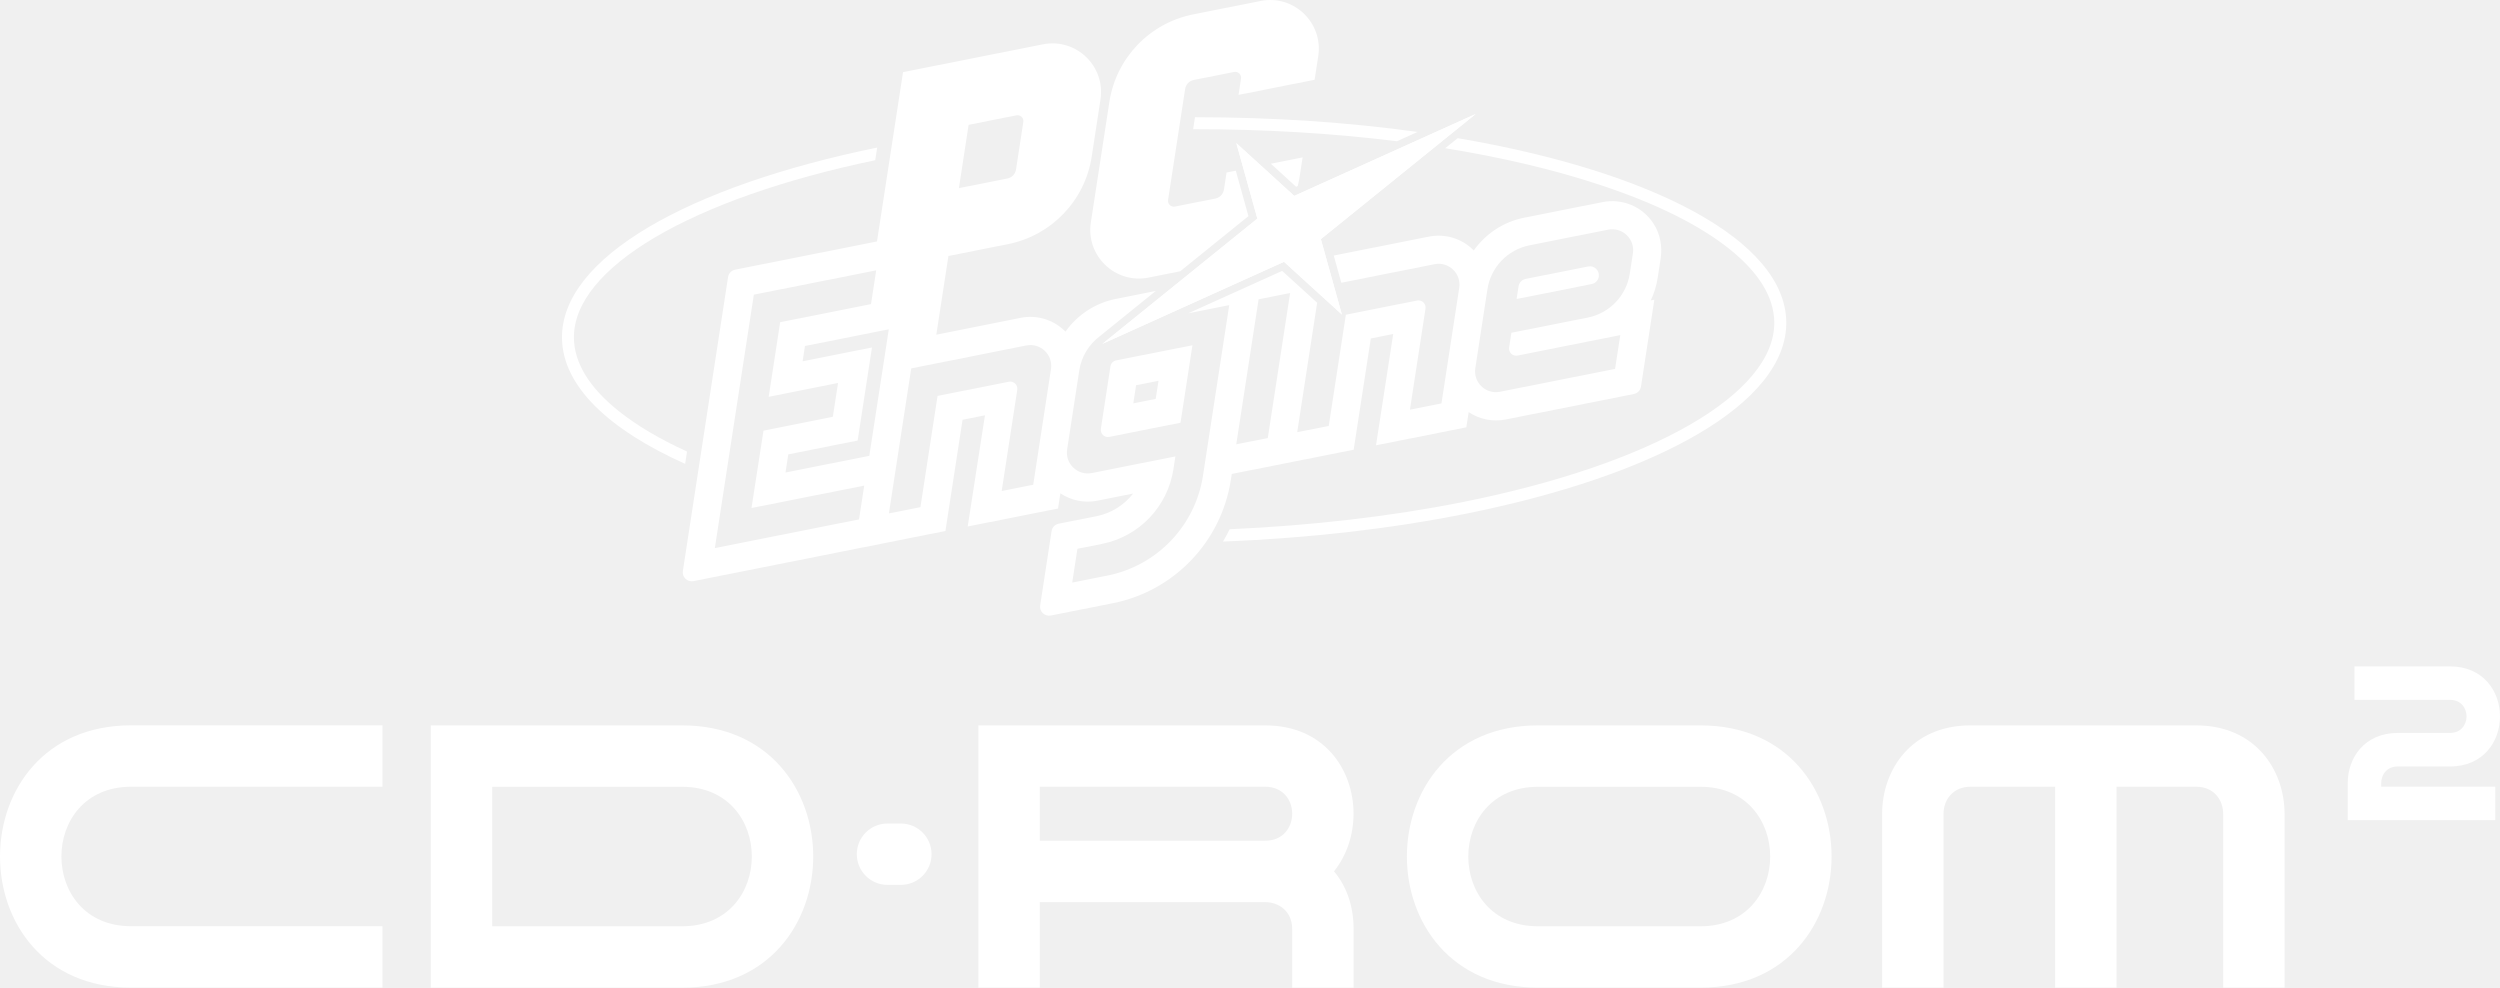
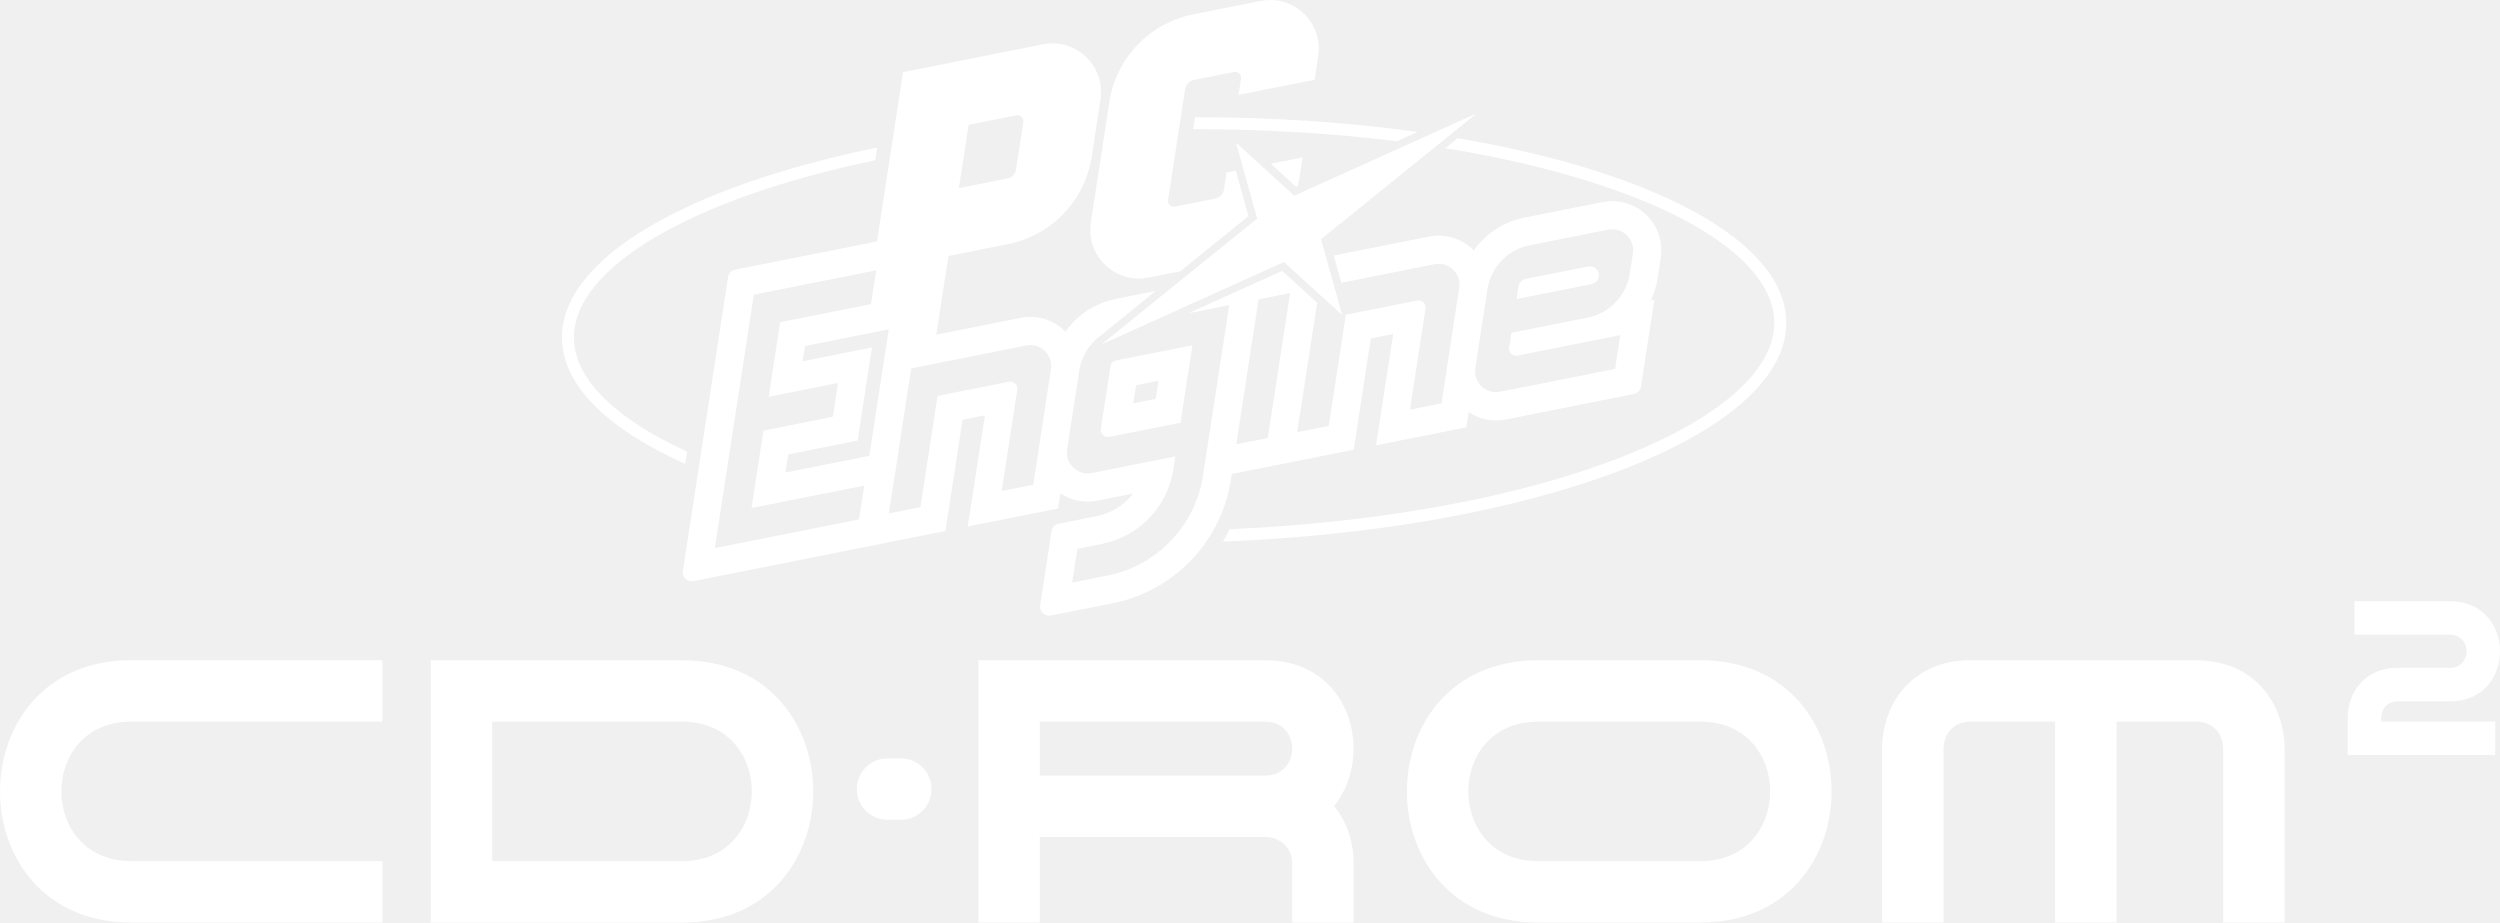
- <svg xmlns="http://www.w3.org/2000/svg" version="1.1" id="Layer_1" x="0px" y="0px" viewBox="0 0 3839 1516.6" style="enable-background:new 0 0 3839 1516.6;" xml:space="preserve">
+ <svg xmlns="http://www.w3.org/2000/svg" version="1.1" id="Layer_1" x="0px" y="0px" viewBox="0 0 3839 1416.7" style="enable-background:new 0 0 3839 1516.6;" preserveAspectRatio="xMidYMin">
  <style type="text/css">
	.st0{fill:#FFFFFF;}
</style>
-   <g>
-     <g>
-       <g>
-         <polygon class="st0" points="2266.1,175 1987.4,300.8 1898.5,219.8 1930.8,335.7 1693,527.9 1971.7,402 2060.6,483 2028.3,367.2         " />
-         <g>
-           <polygon class="st0" points="2266.1,175 1987.4,300.8 1898.5,219.8 1930.8,335.7 1693,527.9 1971.7,402 2060.6,483       2028.3,367.2     " />
-         </g>
-         <g>
-           <path class="st0" d="M1990.3,286.8l2.5-1.1c1.2-4.7,2.1-9.4,2.9-14.2l4.6-29.8l-48.8,9.7L1990.3,286.8z" />
-           <path class="st0" d="M1763.7,426.3l48.6-9.7l104.8-84.7l-19.4-69.8l-14.2,2.8l-4,26.2c-1.1,6.9-6.3,12.4-13.2,13.8l-62,12.3      c-6.1,1.2-11.6-4-10.6-10.2l26.2-170.4c1.1-6.9,6.3-12.4,13.2-13.8l62-12.3c6.1-1.2,11.6,4,10.6,10.2l-3.8,25l116.8-23.2      l5.6-36.3c7.9-51.3-37.6-94.9-88.5-84.7l-103.5,20.6C1765.3,35.4,1714,89,1703.6,156.3l-28.5,185.3      C1667.2,392.9,1712.7,436.4,1763.7,426.3z" />
-         </g>
-         <path class="st0" d="M950,631.2c-45-36-68.1-73.7-68.7-112C879.9,411.6,1060.9,305.1,1344,246l3-19.4     C1057,286,861.3,396,863,519.5c1,73.2,71.2,139.9,189.1,192.8l2.9-18.9C1012.9,674.2,977.8,653.4,950,631.2z" />
-         <path class="st0" d="M1835,180l-2.8,18.4c108.7-0.1,214.2,6.2,312.9,18.5l31.7-14.3C2071.3,188,1956,180,1835,180z" />
-         <path class="st0" d="M2238.4,212.2l-19.1,15.4c87.3,14.1,168.1,33.2,239.4,56.9c84.7,28.1,151,61.1,197.2,98     c45,36,68.1,73.7,68.7,112c1.5,109.8-186.9,218.5-480,276.8c-109.7,21.8-231.5,35.9-356.3,41.4c-3.2,6.4-6.6,12.7-10.3,18.9     c133.2-5.2,258.5-19.9,370.2-42.2c295.9-58.9,496.4-170.1,494.8-295.1C2741.3,369.1,2537,263,2238.4,212.2z" />
-         <g>
-           <path class="st0" d="M2438.8,409.2l-96,19.1c-5.7,1.1-10,5.7-10.9,11.4l-3,19.4l115.3-22.9c5.7-1.1,10-5.7,10.9-11.4l0,0      C2456.5,415.4,2448.2,407.3,2438.8,409.2z" />
-           <path class="st0" d="M1705.2,562.6l-14.7,95.8c-1.2,7.6,5.5,14,13,12.5l109.3-21.8l18.3-118.9L1714,553.4      C1709.4,554.3,1705.9,558,1705.2,562.6z M1744.6,591.5l34.4-6.8l-4.3,27.9l-34.4,6.8L1744.6,591.5z" />
-           <path class="st0" d="M2538.7,342.7c-17.2-26-48.1-38.2-77.5-32.4l-120.7,24c-31.9,6.3-59.3,24.8-77.4,50.3      c-0.6-0.6-1.2-1.2-1.8-1.8c-17.7-17-42.7-24.2-66.8-19.5l-146.4,29.1l11.6,41.8l143.2-28.5c21.8-4.3,41.3,14.3,37.9,36.3      l-27.3,177.5l-48.4,9.6L2189,474c1.2-7.6-5.5-14-13-12.5l-109.3,21.8l-26.3,170.8l-48.4,9.6l30.6-198.8l-53.7-48.9l-144.2,65.1      l14.5-2.9l48.4-9.6l0,0l-40.3,261.8c-11.8,77-70.6,138.3-146.9,153.5l-53.9,10.7l8-51.9l37.7-7.5      c57-11.3,100.8-57.1,109.7-114.6l3-19.7l-128.3,25.5c-21.8,4.3-41.3-14.3-37.9-36.3l18.6-121.1c3.3-21.6,15-40.3,31.7-52.8      l0.1-0.1l85.7-69.3l-61.3,12.2c-31.9,6.3-59.3,24.8-77.4,50.3c-0.6-0.6-1.2-1.2-1.8-1.8c-17.7-17-42.7-24.2-66.8-19.5      L1437.8,514l3.6-23.5l15-97.4l91.5-18.2c66.8-13.3,118.1-66.9,128.5-134.2l13.5-87.9c7.9-51.3-37.6-94.9-88.5-84.7l-214.7,42.7      l-40,260l-217.8,43.3c-5.7,1.1-10,5.7-10.9,11.4l-69.4,451.3c-1.5,9.4,6.9,17.4,16.3,15.6l292.4-58.2l0,0l94.5-18.8l26.3-170.8      l34.4-6.9L1486,808.5l138.7-27.6l3.6-23.4c16.5,11.1,36.9,15.3,56.7,11.4l55-11c-13.7,17.6-33.5,30.3-56.3,34.8l-58,11.5      c-5.7,1.1-10,5.7-10.9,11.4l-17.5,114c-1.5,9.4,6.9,17.4,16.3,15.6l95.2-18.9c94.2-18.7,166.6-94.4,181.3-189.4l1.4-9.1      l93.6-18.6l0,0l93.6-18.6l26.3-170.8l34.4-6.9L2113,683.8l138.7-27.6l3.6-23.4c16.5,11.1,36.9,15.3,56.7,11.4l197-39.2      c5.7-1.1,10-5.7,10.9-11.4l20.5-133.4l-5.5,1.1c5.1-10.7,8.7-22.3,10.6-34.4l4.6-29.8C2553,378.1,2549.3,358.6,2538.7,342.7z       M1487.4,191.7l73.4-14.6c6.1-1.2,11.6,4,10.6,10.2l-11.2,73c-1.1,6.9-6.3,12.4-13.2,13.8l-74.5,14.8L1487.4,191.7z       M1319.1,797.6l-21,4.2l-24.7,4.9l-137.7,27.4l-38,7.6l59.9-389.2l16-3.2l118.3-23.5l53.6-10.7l-8,51.9l-15.4,3.1L1198,494.8      l-17.6,114.6l58.1-11.6l10.4-2.1l38-7.6l-8,51.9l-20.4,4.1l-28,5.6l-58.1,11.6L1154,780.1l127.3-25.3l7-1.4l38.8-7.7      L1319.1,797.6z M1206.2,725.6l4.3-27.9l106.5-21.2l22-142.9l-106.5,21.2l3.6-23.5l88.5-17.6l40.2-8l-5.7,37.3L1334.9,700      L1206.2,725.6z M1586.6,744.4l-48.4,9.6l23.9-155.3c1.2-7.6-5.5-14-13-12.5L1439.7,608l-26.3,170.8l-48.4,9.6l34.3-222.7      l176.7-35.2c21.8-4.3,41.3,14.3,37.9,36.3L1586.6,744.4z M1946.8,672.7l-48.4,9.6l34.3-222.7l48.4-9.6L1946.8,672.7z       M2507.5,389l-4.8,31.2c-5.2,33.9-31,60.8-64.6,67.5l-117.2,23.3l-3.5,22.5c-1.2,7.6,5.5,14,13,12.5l109.3-21.8l21.7-4.3      l26.7-5.3l-8,51.9l-9.1,1.8l-167.6,33.3c-21.8,4.3-41.3-14.3-37.9-36.3l18.6-121.1c5.2-33.9,31-60.8,64.6-67.5l120.7-24      C2491.4,348.4,2510.9,367.1,2507.5,389z" />
-         </g>
-       </g>
-     </g>
-     <g>
-       <path class="st0" d="M201.4,1516.6h385.9v-94.3H201.4c-142.8,0-142.8-214.2,0-214.2h385.9v-94.3H201.4    C-67.1,1113.9-67.1,1516.6,201.4,1516.6z" />
-       <path class="st0" d="M1047.4,1113.9L1047.4,1113.9l-385.9,0v400.6v2.2h385.9v0C1315.9,1516.6,1315.9,1113.9,1047.4,1113.9z     M1047.4,1422.4H755.8v-214.2h291.6C1190.2,1208.1,1190.2,1422.4,1047.4,1422.4z" />
-       <path class="st0" d="M2611.2,1113.9L2611.2,1113.9h-249.4c-268.5,0-268.5,402.7,0,402.7l249.4,0v0    C2879.7,1516.6,2879.7,1113.9,2611.2,1113.9z M2611.2,1422.4L2611.2,1422.4h-249.4c-142.8,0-142.8-214.2,0-214.2c0-11.4,0,0,0,0    h249.4v0C2754,1208.1,2754,1422.4,2611.2,1422.4z" />
-       <path class="st0" d="M1383.4,1264.6h-20.6c-26,0-47.1,21.1-47.1,47.1c0,26,21.1,47.1,47.1,47.1h20.6c26,0,47.1-21.1,47.1-47.1    C1430.5,1285.7,1409.4,1264.6,1383.4,1264.6z" />
-       <path class="st0" d="M2048.5,1338c19.9-24.8,30-56.6,30-88.4c0-67.9-45.2-135.7-135.7-135.7c0,0,0,0,0,0h-346.1l-94.3,0v0v402.7    h94.3v-131.3h346.1v0c20.7,0,41.5,13.8,41.5,41.5v89.9h94.3v-89.9h0C2078.5,1389.4,2066.9,1359.9,2048.5,1338z M1942.8,1291    C1942.8,1291,1942.8,1291,1942.8,1291l-346.1,0v-82.9h346.1v0c27.6,0,41.5,20.7,41.5,41.5C1984.3,1270.3,1970.5,1291,1942.8,1291z    " />
-       <path class="st0" d="M3372.3,1113.9h-346.4c-90.5,0-135.7,67.9-135.7,135.7v0v267h94.3v-267c0-20.7,13.8-41.5,41.5-41.5v0h129.9    v308.5h94.3v-308.5h122.2v0c27.6,0,41.5,20.7,41.5,41.5v267h94.3v-267v0C3508,1181.7,3462.7,1113.9,3372.3,1113.9z" />
-       <path class="st0" d="M3656.6,1202.4c0-12.7,8.5-25.4,25.4-25.4h20.2h9.7h50.3v0c102.4,0,102.4-153.7,0-153.7h-146.7v51.4h146.7    c33.9,0,33.9,50.8,0,50.8v0h-50.3v0H3682v0c-51.2,0-76.8,38.4-76.8,76.8v5.7v24.2v27.2h226.5v-51.4h-175.1V1202.4z" />
-     </g>
-   </g>
+   <polygon class="st0" points="2266.1 175 1987.4 300.8 1898.5 219.8 1930.8 335.7 1693 527.9 1971.7 402 2060.6 483 2028.3 367.2" />
+   <polygon class="st0" points="2266.1 175 1987.4 300.8 1898.5 219.8 1930.8 335.7 1693 527.9 1971.7 402 2060.6 483 2028.3 367.2" />
+   <path class="st0" d="M 1990.3 286.8 L 1992.8 285.7 C 1994 281 1994.9 276.3 1995.7 271.5 L 2000.3 241.7 L 1951.5 251.4 L 1990.3 286.8 Z" />
+   <path class="st0" d="M 1763.7 426.3 L 1812.3 416.6 L 1917.1 331.9 L 1897.7 262.1 L 1883.5 264.9 L 1879.5 291.1 C 1878.4 298 1873.2 303.5 1866.3 304.9 L 1804.3 317.2 C 1798.2 318.4 1792.7 313.2 1793.7 307 L 1819.9 136.6 C 1821 129.7 1826.2 124.2 1833.1 122.8 L 1895.1 110.5 C 1901.2 109.3 1906.7 114.5 1905.7 120.7 L 1901.9 145.7 L 2018.7 122.5 L 2024.3 86.2 C 2032.2 34.9 1986.7 -8.7 1935.8 1.5 L 1832.3 22.1 C 1765.3 35.4 1714 89 1703.6 156.3 L 1675.1 341.6 C 1667.2 392.9 1712.7 436.4 1763.7 426.3 Z" />
+   <path class="st0" d="M 950 631.2 C 905 595.2 881.9 557.5 881.3 519.2 C 879.9 411.6 1060.9 305.1 1344 246 L 1347 226.6 C 1057 286 861.3 396 863 519.5 C 864 592.7 934.2 659.4 1052.1 712.3 L 1055 693.4 C 1012.9 674.2 977.8 653.4 950 631.2 Z" />
+   <path class="st0" d="M 1835 180 L 1832.2 198.4 C 1940.9 198.3 2046.4 204.6 2145.1 216.9 L 2176.8 202.6 C 2071.3 188 1956 180 1835 180 Z" />
+   <path class="st0" d="M 2238.4 212.2 L 2219.3 227.6 C 2306.6 241.7 2387.4 260.8 2458.7 284.5 C 2543.4 312.6 2609.7 345.6 2655.9 382.5 C 2700.9 418.5 2724 456.2 2724.6 494.5 C 2726.1 604.3 2537.7 713 2244.6 771.3 C 2134.9 793.1 2013.1 807.2 1888.3 812.7 C 1885.1 819.1 1881.7 825.4 1878 831.6 C 2011.2 826.4 2136.5 811.7 2248.2 789.4 C 2544.1 730.5 2744.6 619.3 2743 494.3 C 2741.3 369.1 2537 263 2238.4 212.2 Z" />
+   <path class="st0" d="M 2438.8 409.2 L 2342.8 428.3 C 2337.1 429.4 2332.8 434 2331.9 439.7 L 2328.9 459.1 L 2444.2 436.2 C 2449.9 435.1 2454.2 430.5 2455.1 424.8 C 2456.5 415.4 2448.2 407.3 2438.8 409.2 Z" />
+   <path class="st0" d="M 1705.2 562.6 L 1690.5 658.4 C 1689.3 666 1696 672.4 1703.5 670.9 L 1812.8 649.1 L 1831.1 530.2 L 1714 553.4 C 1709.4 554.3 1705.9 558 1705.2 562.6 Z M 1744.6 591.5 L 1779 584.7 L 1774.7 612.6 L 1740.3 619.4 L 1744.6 591.5 Z" />
+   <path class="st0" d="M 2538.7 342.7 C 2521.5 316.7 2490.6 304.5 2461.2 310.3 L 2340.5 334.3 C 2308.6 340.6 2281.2 359.1 2263.1 384.6 C 2262.5 384 2261.9 383.4 2261.3 382.8 C 2243.6 365.8 2218.6 358.6 2194.5 363.3 L 2048.1 392.4 L 2059.7 434.2 L 2202.9 405.7 C 2224.7 401.4 2244.2 420 2240.8 442 L 2213.5 619.5 L 2165.1 629.1 L 2189 474 C 2190.2 466.4 2183.5 460 2176 461.5 L 2066.7 483.3 L 2040.4 654.1 L 1992 663.7 L 2022.6 464.9 L 1968.9 416 L 1824.7 481.1 L 1839.2 478.2 L 1887.6 468.6 L 1847.3 730.4 C 1835.5 807.4 1776.7 868.7 1700.4 883.9 L 1646.5 894.6 L 1654.5 842.7 L 1692.2 835.2 C 1749.2 823.9 1793 778.1 1801.9 720.6 L 1804.9 700.9 L 1676.6 726.4 C 1654.8 730.7 1635.3 712.1 1638.7 690.1 L 1657.3 569 C 1660.6 547.4 1672.3 528.7 1689 516.2 L 1689.1 516.1 L 1774.8 446.8 L 1713.5 459 C 1681.6 465.3 1654.2 483.8 1636.1 509.3 C 1635.5 508.7 1634.9 508.1 1634.3 507.5 C 1616.6 490.5 1591.6 483.3 1567.5 488 L 1437.8 514 L 1441.4 490.5 L 1456.4 393.1 L 1547.9 374.9 C 1614.7 361.6 1666 308 1676.4 240.7 L 1689.9 152.8 C 1697.8 101.5 1652.3 57.9 1601.4 68.1 L 1386.7 110.8 L 1346.7 370.8 L 1128.9 414.1 C 1123.2 415.2 1118.9 419.8 1118 425.5 L 1048.6 876.8 C 1047.1 886.2 1055.5 894.2 1064.9 892.4 L 1357.3 834.2 L 1451.8 815.4 L 1478.1 644.6 L 1512.5 637.7 L 1486 808.5 L 1624.7 780.9 L 1628.3 757.5 C 1644.8 768.6 1665.2 772.8 1685 768.9 L 1740 757.9 C 1726.3 775.5 1706.5 788.2 1683.7 792.7 L 1625.7 804.2 C 1620 805.3 1615.7 809.9 1614.8 815.6 L 1597.3 929.6 C 1595.8 939 1604.2 947 1613.6 945.2 L 1708.8 926.3 C 1803 907.6 1875.4 831.9 1890.1 736.9 L 1891.5 727.8 L 1985.1 709.2 L 2078.7 690.6 L 2105 519.8 L 2139.4 512.9 L 2113 683.8 L 2251.7 656.2 L 2255.3 632.8 C 2271.8 643.9 2292.2 648.1 2312 644.2 L 2509 605 C 2514.7 603.9 2519 599.3 2519.9 593.6 L 2540.4 460.2 L 2534.9 461.3 C 2540 450.6 2543.6 439 2545.5 426.9 L 2550.1 397.1 C 2553 378.1 2549.3 358.6 2538.7 342.7 Z M 1487.4 191.7 L 1560.8 177.1 C 1566.9 175.9 1572.4 181.1 1571.4 187.3 L 1560.2 260.3 C 1559.1 267.2 1553.9 272.7 1547 274.1 L 1472.5 288.9 L 1487.4 191.7 Z M 1319.1 797.6 L 1298.1 801.8 L 1273.4 806.7 L 1135.7 834.1 L 1097.7 841.7 L 1157.6 452.5 L 1173.6 449.3 L 1291.9 425.8 L 1345.5 415.1 L 1337.5 467 L 1322.1 470.1 L 1198 494.8 L 1180.4 609.4 L 1238.5 597.8 L 1248.9 595.7 L 1286.9 588.1 L 1278.9 640 L 1258.5 644.1 L 1230.5 649.7 L 1172.4 661.3 L 1154 780.1 L 1281.3 754.8 L 1288.3 753.4 L 1327.1 745.7 L 1319.1 797.6 Z M 1206.2 725.6 L 1210.5 697.7 L 1317 676.5 L 1339 533.6 L 1232.5 554.8 L 1236.1 531.3 L 1324.6 513.7 L 1364.8 505.7 L 1359.1 543 L 1334.9 700 L 1206.2 725.6 Z M 1586.6 744.4 L 1538.2 754 L 1562.1 598.7 C 1563.3 591.1 1556.6 584.7 1549.1 586.2 L 1439.7 608 L 1413.4 778.8 L 1365 788.4 L 1399.3 565.7 L 1576 530.5 C 1597.8 526.2 1617.3 544.8 1613.9 566.8 L 1586.6 744.4 Z M 1946.8 672.7 L 1898.4 682.3 L 1932.7 459.6 L 1981.1 450 L 1946.8 672.7 Z M 2507.5 389 L 2502.7 420.2 C 2497.5 454.1 2471.7 481 2438.1 487.7 L 2320.9 511 L 2317.4 533.5 C 2316.2 541.1 2322.9 547.5 2330.4 546 L 2439.7 524.2 L 2461.4 519.9 L 2488.1 514.6 L 2480.1 566.5 L 2471 568.3 L 2303.4 601.6 C 2281.6 605.9 2262.1 587.3 2265.5 565.3 L 2284.1 444.2 C 2289.3 410.3 2315.1 383.4 2348.7 376.7 L 2469.4 352.7 C 2491.4 348.4 2510.9 367.1 2507.5 389 Z" />
+   <path class="st0" d="M 201.4 1416.6 L 587.3 1416.6 L 587.3 1322.3 L 201.4 1322.3 C 58.6 1322.3 58.6 1108.1 201.4 1108.1 L 587.3 1108.1 L 587.3 1013.8 L 201.4 1013.8 C -67.1 1013.9 -67.1 1416.6 201.4 1416.6 Z" />
+   <path class="st0" d="M 1047.4 1013.9 L 661.5 1013.9 L 661.5 1414.5 L 661.5 1416.7 L 1047.4 1416.7 C 1315.9 1416.6 1315.9 1013.9 1047.4 1013.9 Z M 1047.4 1322.4 L 755.8 1322.4 L 755.8 1108.2 L 1047.4 1108.2 C 1190.2 1108.1 1190.2 1322.4 1047.4 1322.4 Z" />
+   <path class="st0" d="M 2611.2 1013.9 L 2361.8 1013.9 C 2093.3 1013.9 2093.3 1416.6 2361.8 1416.6 L 2611.2 1416.6 C 2879.7 1416.6 2879.7 1013.9 2611.2 1013.9 Z M 2611.2 1322.4 L 2361.8 1322.4 C 2219 1322.4 2219 1108.2 2361.8 1108.2 C 2361.8 1096.8 2361.8 1108.2 2361.8 1108.2 L 2611.2 1108.2 C 2754 1108.1 2754 1322.4 2611.2 1322.4 Z" />
+   <path class="st0" d="M 1383.4 1164.6 L 1362.8 1164.6 C 1336.8 1164.6 1315.7 1185.7 1315.7 1211.7 C 1315.7 1237.7 1336.8 1258.8 1362.8 1258.8 L 1383.4 1258.8 C 1409.4 1258.8 1430.5 1237.7 1430.5 1211.7 C 1430.5 1185.7 1409.4 1164.6 1383.4 1164.6 Z" />
+   <path class="st0" d="M 2048.5 1238 C 2068.4 1213.2 2078.5 1181.4 2078.5 1149.6 C 2078.5 1081.7 2033.3 1013.9 1942.8 1013.9 C 1942.8 1013.9 1942.8 1013.9 1942.8 1013.9 L 1596.7 1013.9 L 1502.4 1013.9 L 1502.4 1416.6 L 1596.7 1416.6 L 1596.7 1285.3 L 1942.8 1285.3 C 1963.5 1285.3 1984.3 1299.1 1984.3 1326.8 L 1984.3 1416.7 L 2078.6 1416.7 L 2078.6 1326.8 C 2078.5 1289.4 2066.9 1259.9 2048.5 1238 Z M 1942.8 1191 C 1942.8 1191 1942.8 1191 1942.8 1191 L 1596.7 1191 L 1596.7 1108.1 L 1942.8 1108.1 C 1970.4 1108.1 1984.3 1128.8 1984.3 1149.6 C 1984.3 1170.3 1970.5 1191 1942.8 1191 Z" />
+   <path class="st0" d="M 3372.3 1013.9 L 3025.9 1013.9 C 2935.4 1013.9 2890.2 1081.8 2890.2 1149.6 L 2890.2 1416.6 L 2984.5 1416.6 L 2984.5 1149.6 C 2984.5 1128.9 2998.3 1108.1 3026 1108.1 L 3155.9 1108.1 L 3155.9 1416.6 L 3250.2 1416.6 L 3250.2 1108.1 L 3372.4 1108.1 C 3400 1108.1 3413.9 1128.8 3413.9 1149.6 L 3413.9 1416.6 L 3508.2 1416.6 L 3508.2 1149.6 C 3508 1081.7 3462.7 1013.9 3372.3 1013.9 Z" />
+   <path class="st0" d="M 3656.6 1102.4 C 3656.6 1089.7 3665.1 1077 3682 1077 L 3702.2 1077 L 3711.9 1077 L 3762.2 1077 C 3864.6 1077 3864.6 923.3 3762.2 923.3 L 3615.5 923.3 L 3615.5 974.7 L 3762.2 974.7 C 3796.1 974.7 3796.1 1025.5 3762.2 1025.5 L 3711.9 1025.5 L 3682 1025.5 C 3630.8 1025.5 3605.2 1063.9 3605.2 1102.3 L 3605.2 1108 L 3605.2 1132.2 L 3605.2 1159.4 L 3831.7 1159.4 L 3831.7 1108 L 3656.6 1108 L 3656.6 1102.4 Z" />
</svg>
